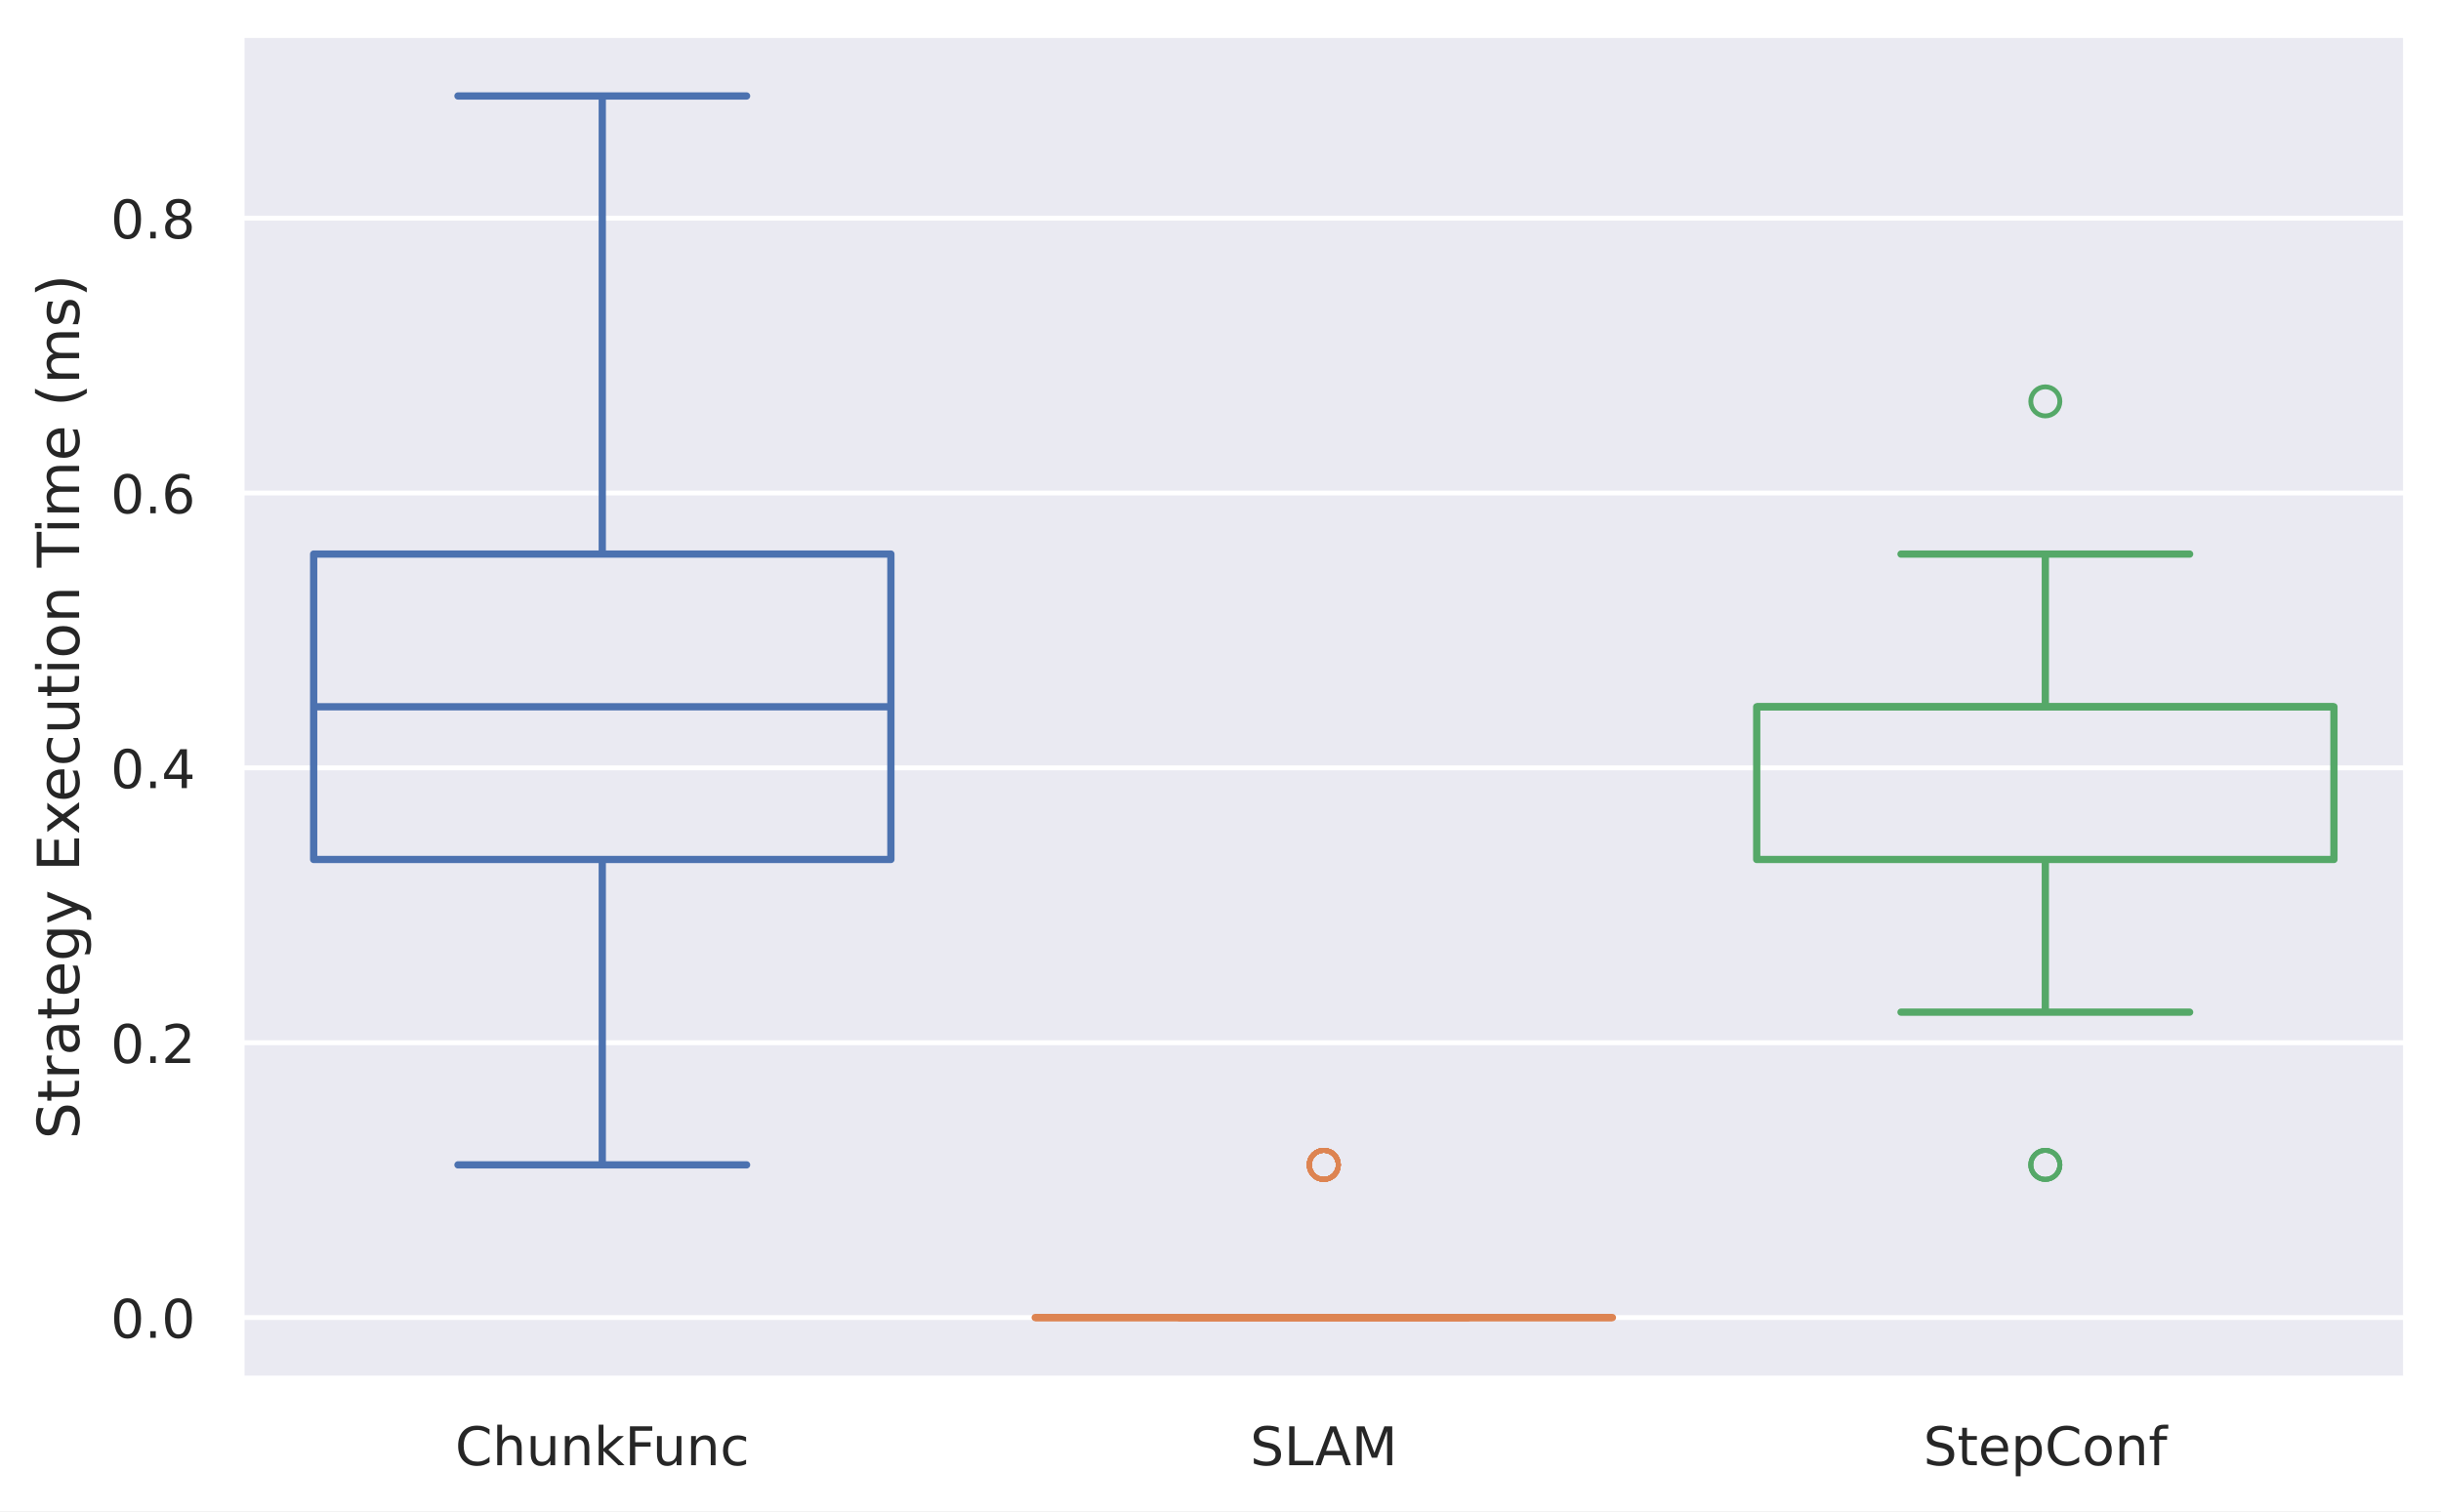
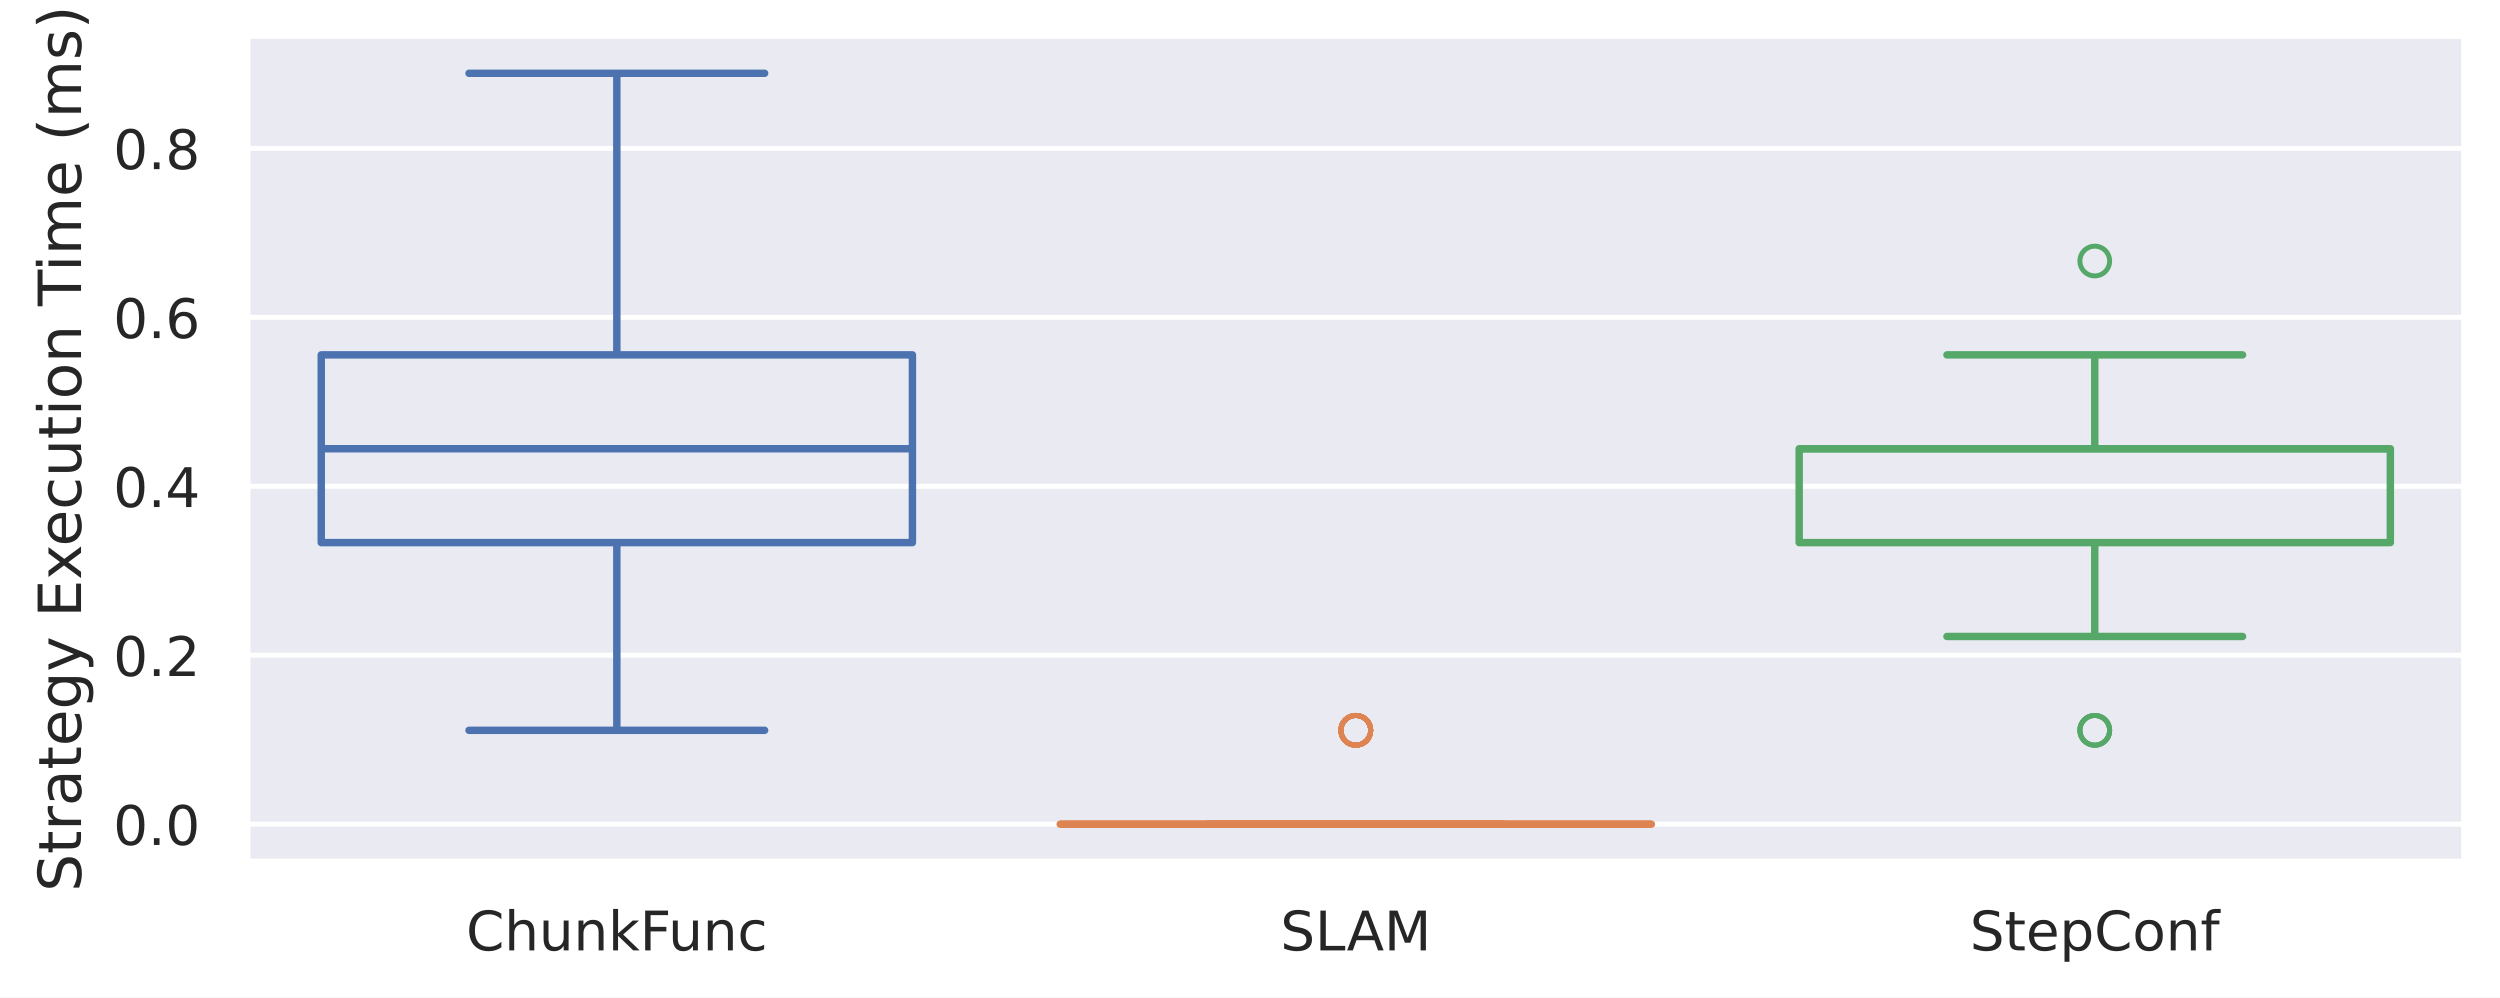
- <svg xmlns="http://www.w3.org/2000/svg" xmlns:xlink="http://www.w3.org/1999/xlink" width="503.407pt" height="311.746pt" viewBox="0 0 503.407 311.746" version="1.1">
+ <svg xmlns="http://www.w3.org/2000/svg" xmlns:xlink="http://www.w3.org/1999/xlink" width="503.407pt" height="200.866pt" viewBox="0 0 503.407 200.866" version="1.1">
  <defs>
    <style type="text/css">*{stroke-linejoin: round; stroke-linecap: butt}</style>
  </defs>
  <g id="figure_1">
    <g id="patch_1">
-       <path d="M 0 311.746  L 503.407 311.746  L 503.407 0  L 0 0  z " style="fill: #ffffff" />
+       <path d="M 0 200.866  L 503.407 200.866  L 503.407 0  L 0 0  z " style="fill: #ffffff" />
    </g>
    <g id="axes_1">
      <g id="patch_2">
-         <path d="M 49.807 284.4  L 496.207 284.4  L 496.207 7.2  L 49.807 7.2  z " style="fill: #eaeaf2" />
+         <path d="M 49.807 173.52  L 496.207 173.52  L 496.207 7.2  L 49.807 7.2  z " style="fill: #eaeaf2" />
      </g>
      <g id="matplotlib.axis_1">
        <g id="xtick_1">
          <g id="text_1">
-             <g style="fill: #262626" transform="translate(93.86867 302.2583) scale(0.11 -0.11)">
+             <g style="fill: #262626" transform="translate(93.86867 191.3783) scale(0.11 -0.11)">
              <defs>
                <path id="DejaVuSans-43" d="M 4122 4306  L 4122 3641  Q 3803 3938 3442 4084  Q 3081 4231 2675 4231  Q 1875 4231 1450 3742  Q 1025 3253 1025 2328  Q 1025 1406 1450 917  Q 1875 428 2675 428  Q 3081 428 3442 575  Q 3803 722 4122 1019  L 4122 359  Q 3791 134 3420 21  Q 3050 -91 2638 -91  Q 1578 -91 968 557  Q 359 1206 359 2328  Q 359 3453 968 4101  Q 1578 4750 2638 4750  Q 3056 4750 3426 4639  Q 3797 4528 4122 4306  z " transform="scale(0.015625)" />
                <path id="DejaVuSans-68" d="M 3513 2113  L 3513 0  L 2938 0  L 2938 2094  Q 2938 2591 2744 2837  Q 2550 3084 2163 3084  Q 1697 3084 1428 2787  Q 1159 2491 1159 1978  L 1159 0  L 581 0  L 581 4863  L 1159 4863  L 1159 2956  Q 1366 3272 1645 3428  Q 1925 3584 2291 3584  Q 2894 3584 3203 3211  Q 3513 2838 3513 2113  z " transform="scale(0.015625)" />
                <path id="DejaVuSans-75" d="M 544 1381  L 544 3500  L 1119 3500  L 1119 1403  Q 1119 906 1312 657  Q 1506 409 1894 409  Q 2359 409 2629 706  Q 2900 1003 2900 1516  L 2900 3500  L 3475 3500  L 3475 0  L 2900 0  L 2900 538  Q 2691 219 2414 64  Q 2138 -91 1772 -91  Q 1169 -91 856 284  Q 544 659 544 1381  z M 1991 3584  L 1991 3584  z " transform="scale(0.015625)" />
                <path id="DejaVuSans-6e" d="M 3513 2113  L 3513 0  L 2938 0  L 2938 2094  Q 2938 2591 2744 2837  Q 2550 3084 2163 3084  Q 1697 3084 1428 2787  Q 1159 2491 1159 1978  L 1159 0  L 581 0  L 581 3500  L 1159 3500  L 1159 2956  Q 1366 3272 1645 3428  Q 1925 3584 2291 3584  Q 2894 3584 3203 3211  Q 3513 2838 3513 2113  z " transform="scale(0.015625)" />
                <path id="DejaVuSans-6b" d="M 581 4863  L 1159 4863  L 1159 1991  L 2875 3500  L 3609 3500  L 1753 1863  L 3688 0  L 2938 0  L 1159 1709  L 1159 0  L 581 0  L 581 4863  z " transform="scale(0.015625)" />
                <path id="DejaVuSans-46" d="M 628 4666  L 3309 4666  L 3309 4134  L 1259 4134  L 1259 2759  L 3109 2759  L 3109 2228  L 1259 2228  L 1259 0  L 628 0  L 628 4666  z " transform="scale(0.015625)" />
                <path id="DejaVuSans-63" d="M 3122 3366  L 3122 2828  Q 2878 2963 2633 3030  Q 2388 3097 2138 3097  Q 1578 3097 1268 2742  Q 959 2388 959 1747  Q 959 1106 1268 751  Q 1578 397 2138 397  Q 2388 397 2633 464  Q 2878 531 3122 666  L 3122 134  Q 2881 22 2623 -34  Q 2366 -91 2075 -91  Q 1284 -91 818 406  Q 353 903 353 1747  Q 353 2603 823 3093  Q 1294 3584 2113 3584  Q 2378 3584 2631 3529  Q 2884 3475 3122 3366  z " transform="scale(0.015625)" />
              </defs>
              <use xlink:href="#DejaVuSans-43" />
              <use xlink:href="#DejaVuSans-68" x="69.824" />
              <use xlink:href="#DejaVuSans-75" x="133.203" />
              <use xlink:href="#DejaVuSans-6e" x="196.582" />
              <use xlink:href="#DejaVuSans-6b" x="259.961" />
              <use xlink:href="#DejaVuSans-46" x="317.871" />
              <use xlink:href="#DejaVuSans-75" x="369.891" />
              <use xlink:href="#DejaVuSans-6e" x="433.27" />
              <use xlink:href="#DejaVuSans-63" x="496.648" />
            </g>
          </g>
        </g>
        <g id="xtick_2">
          <g id="text_2">
-             <g style="fill: #262626" transform="translate(257.8195 302.2583) scale(0.11 -0.11)">
+             <g style="fill: #262626" transform="translate(257.8195 191.3783) scale(0.11 -0.11)">
              <defs>
                <path id="DejaVuSans-53" d="M 3425 4513  L 3425 3897  Q 3066 4069 2747 4153  Q 2428 4238 2131 4238  Q 1616 4238 1336 4038  Q 1056 3838 1056 3469  Q 1056 3159 1242 3001  Q 1428 2844 1947 2747  L 2328 2669  Q 3034 2534 3370 2195  Q 3706 1856 3706 1288  Q 3706 609 3251 259  Q 2797 -91 1919 -91  Q 1588 -91 1214 -16  Q 841 59 441 206  L 441 856  Q 825 641 1194 531  Q 1563 422 1919 422  Q 2459 422 2753 634  Q 3047 847 3047 1241  Q 3047 1584 2836 1778  Q 2625 1972 2144 2069  L 1759 2144  Q 1053 2284 737 2584  Q 422 2884 422 3419  Q 422 4038 858 4394  Q 1294 4750 2059 4750  Q 2388 4750 2728 4690  Q 3069 4631 3425 4513  z " transform="scale(0.015625)" />
                <path id="DejaVuSans-4c" d="M 628 4666  L 1259 4666  L 1259 531  L 3531 531  L 3531 0  L 628 0  L 628 4666  z " transform="scale(0.015625)" />
                <path id="DejaVuSans-41" d="M 2188 4044  L 1331 1722  L 3047 1722  L 2188 4044  z M 1831 4666  L 2547 4666  L 4325 0  L 3669 0  L 3244 1197  L 1141 1197  L 716 0  L 50 0  L 1831 4666  z " transform="scale(0.015625)" />
                <path id="DejaVuSans-4d" d="M 628 4666  L 1569 4666  L 2759 1491  L 3956 4666  L 4897 4666  L 4897 0  L 4281 0  L 4281 4097  L 3078 897  L 2444 897  L 1241 4097  L 1241 0  L 628 0  L 628 4666  z " transform="scale(0.015625)" />
              </defs>
              <use xlink:href="#DejaVuSans-53" />
              <use xlink:href="#DejaVuSans-4c" x="63.477" />
              <use xlink:href="#DejaVuSans-41" x="121.439" />
              <use xlink:href="#DejaVuSans-4d" x="189.848" />
            </g>
          </g>
        </g>
        <g id="xtick_3">
          <g id="text_3">
-             <g style="fill: #262626" transform="translate(396.6559 302.2583) scale(0.11 -0.11)">
+             <g style="fill: #262626" transform="translate(396.6559 191.3783) scale(0.11 -0.11)">
              <defs>
                <path id="DejaVuSans-74" d="M 1172 4494  L 1172 3500  L 2356 3500  L 2356 3053  L 1172 3053  L 1172 1153  Q 1172 725 1289 603  Q 1406 481 1766 481  L 2356 481  L 2356 0  L 1766 0  Q 1100 0 847 248  Q 594 497 594 1153  L 594 3053  L 172 3053  L 172 3500  L 594 3500  L 594 4494  L 1172 4494  z " transform="scale(0.015625)" />
                <path id="DejaVuSans-65" d="M 3597 1894  L 3597 1613  L 953 1613  Q 991 1019 1311 708  Q 1631 397 2203 397  Q 2534 397 2845 478  Q 3156 559 3463 722  L 3463 178  Q 3153 47 2828 -22  Q 2503 -91 2169 -91  Q 1331 -91 842 396  Q 353 884 353 1716  Q 353 2575 817 3079  Q 1281 3584 2069 3584  Q 2775 3584 3186 3129  Q 3597 2675 3597 1894  z M 3022 2063  Q 3016 2534 2758 2815  Q 2500 3097 2075 3097  Q 1594 3097 1305 2825  Q 1016 2553 972 2059  L 3022 2063  z " transform="scale(0.015625)" />
                <path id="DejaVuSans-70" d="M 1159 525  L 1159 -1331  L 581 -1331  L 581 3500  L 1159 3500  L 1159 2969  Q 1341 3281 1617 3432  Q 1894 3584 2278 3584  Q 2916 3584 3314 3078  Q 3713 2572 3713 1747  Q 3713 922 3314 415  Q 2916 -91 2278 -91  Q 1894 -91 1617 61  Q 1341 213 1159 525  z M 3116 1747  Q 3116 2381 2855 2742  Q 2594 3103 2138 3103  Q 1681 3103 1420 2742  Q 1159 2381 1159 1747  Q 1159 1113 1420 752  Q 1681 391 2138 391  Q 2594 391 2855 752  Q 3116 1113 3116 1747  z " transform="scale(0.015625)" />
                <path id="DejaVuSans-6f" d="M 1959 3097  Q 1497 3097 1228 2736  Q 959 2375 959 1747  Q 959 1119 1226 758  Q 1494 397 1959 397  Q 2419 397 2687 759  Q 2956 1122 2956 1747  Q 2956 2369 2687 2733  Q 2419 3097 1959 3097  z M 1959 3584  Q 2709 3584 3137 3096  Q 3566 2609 3566 1747  Q 3566 888 3137 398  Q 2709 -91 1959 -91  Q 1206 -91 779 398  Q 353 888 353 1747  Q 353 2609 779 3096  Q 1206 3584 1959 3584  z " transform="scale(0.015625)" />
                <path id="DejaVuSans-66" d="M 2375 4863  L 2375 4384  L 1825 4384  Q 1516 4384 1395 4259  Q 1275 4134 1275 3809  L 1275 3500  L 2222 3500  L 2222 3053  L 1275 3053  L 1275 0  L 697 0  L 697 3053  L 147 3053  L 147 3500  L 697 3500  L 697 3744  Q 697 4328 969 4595  Q 1241 4863 1831 4863  L 2375 4863  z " transform="scale(0.015625)" />
              </defs>
              <use xlink:href="#DejaVuSans-53" />
              <use xlink:href="#DejaVuSans-74" x="63.477" />
              <use xlink:href="#DejaVuSans-65" x="102.686" />
              <use xlink:href="#DejaVuSans-70" x="164.209" />
              <use xlink:href="#DejaVuSans-43" x="227.686" />
              <use xlink:href="#DejaVuSans-6f" x="297.51" />
              <use xlink:href="#DejaVuSans-6e" x="358.691" />
              <use xlink:href="#DejaVuSans-66" x="422.07" />
            </g>
          </g>
        </g>
      </g>
      <g id="matplotlib.axis_2">
        <g id="ytick_1">
          <g id="line2d_1">
-             <path d="M 49.807 271.8  L 496.207 271.8  " clip-path="url(#pea30402f38)" style="fill: none; stroke: #ffffff; stroke-linecap: round" />
+             <path d="M 49.807 165.96  L 496.207 165.96  " clip-path="url(#pb9975ef450)" style="fill: none; stroke: #ffffff; stroke-linecap: round" />
          </g>
          <g id="text_4">
-             <g style="fill: #262626" transform="translate(22.81375 275.9791) scale(0.11 -0.11)">
+             <g style="fill: #262626" transform="translate(22.81375 170.1391) scale(0.11 -0.11)">
              <defs>
                <path id="DejaVuSans-30" d="M 2034 4250  Q 1547 4250 1301 3770  Q 1056 3291 1056 2328  Q 1056 1369 1301 889  Q 1547 409 2034 409  Q 2525 409 2770 889  Q 3016 1369 3016 2328  Q 3016 3291 2770 3770  Q 2525 4250 2034 4250  z M 2034 4750  Q 2819 4750 3233 4129  Q 3647 3509 3647 2328  Q 3647 1150 3233 529  Q 2819 -91 2034 -91  Q 1250 -91 836 529  Q 422 1150 422 2328  Q 422 3509 836 4129  Q 1250 4750 2034 4750  z " transform="scale(0.015625)" />
                <path id="DejaVuSans-2e" d="M 684 794  L 1344 794  L 1344 0  L 684 0  L 684 794  z " transform="scale(0.015625)" />
              </defs>
              <use xlink:href="#DejaVuSans-30" />
              <use xlink:href="#DejaVuSans-2e" x="63.623" />
              <use xlink:href="#DejaVuSans-30" x="95.41" />
            </g>
          </g>
        </g>
        <g id="ytick_2">
          <g id="line2d_2">
-             <path d="M 49.807 215.1  L 496.207 215.1  " clip-path="url(#pea30402f38)" style="fill: none; stroke: #ffffff; stroke-linecap: round" />
+             <path d="M 49.807 131.94  L 496.207 131.94  " clip-path="url(#pb9975ef450)" style="fill: none; stroke: #ffffff; stroke-linecap: round" />
          </g>
          <g id="text_5">
-             <g style="fill: #262626" transform="translate(22.81375 219.2791) scale(0.11 -0.11)">
+             <g style="fill: #262626" transform="translate(22.81375 136.1191) scale(0.11 -0.11)">
              <defs>
                <path id="DejaVuSans-32" d="M 1228 531  L 3431 531  L 3431 0  L 469 0  L 469 531  Q 828 903 1448 1529  Q 2069 2156 2228 2338  Q 2531 2678 2651 2914  Q 2772 3150 2772 3378  Q 2772 3750 2511 3984  Q 2250 4219 1831 4219  Q 1534 4219 1204 4116  Q 875 4013 500 3803  L 500 4441  Q 881 4594 1212 4672  Q 1544 4750 1819 4750  Q 2544 4750 2975 4387  Q 3406 4025 3406 3419  Q 3406 3131 3298 2873  Q 3191 2616 2906 2266  Q 2828 2175 2409 1742  Q 1991 1309 1228 531  z " transform="scale(0.015625)" />
              </defs>
              <use xlink:href="#DejaVuSans-30" />
              <use xlink:href="#DejaVuSans-2e" x="63.623" />
              <use xlink:href="#DejaVuSans-32" x="95.41" />
            </g>
          </g>
        </g>
        <g id="ytick_3">
          <g id="line2d_3">
-             <path d="M 49.807 158.4  L 496.207 158.4  " clip-path="url(#pea30402f38)" style="fill: none; stroke: #ffffff; stroke-linecap: round" />
+             <path d="M 49.807 97.92  L 496.207 97.92  " clip-path="url(#pb9975ef450)" style="fill: none; stroke: #ffffff; stroke-linecap: round" />
          </g>
          <g id="text_6">
-             <g style="fill: #262626" transform="translate(22.81375 162.5791) scale(0.11 -0.11)">
+             <g style="fill: #262626" transform="translate(22.81375 102.0991) scale(0.11 -0.11)">
              <defs>
                <path id="DejaVuSans-34" d="M 2419 4116  L 825 1625  L 2419 1625  L 2419 4116  z M 2253 4666  L 3047 4666  L 3047 1625  L 3713 1625  L 3713 1100  L 3047 1100  L 3047 0  L 2419 0  L 2419 1100  L 313 1100  L 313 1709  L 2253 4666  z " transform="scale(0.015625)" />
              </defs>
              <use xlink:href="#DejaVuSans-30" />
              <use xlink:href="#DejaVuSans-2e" x="63.623" />
              <use xlink:href="#DejaVuSans-34" x="95.41" />
            </g>
          </g>
        </g>
        <g id="ytick_4">
          <g id="line2d_4">
-             <path d="M 49.807 101.7  L 496.207 101.7  " clip-path="url(#pea30402f38)" style="fill: none; stroke: #ffffff; stroke-linecap: round" />
+             <path d="M 49.807 63.9  L 496.207 63.9  " clip-path="url(#pb9975ef450)" style="fill: none; stroke: #ffffff; stroke-linecap: round" />
          </g>
          <g id="text_7">
-             <g style="fill: #262626" transform="translate(22.81375 105.8791) scale(0.11 -0.11)">
+             <g style="fill: #262626" transform="translate(22.81375 68.07914) scale(0.11 -0.11)">
              <defs>
                <path id="DejaVuSans-36" d="M 2113 2584  Q 1688 2584 1439 2293  Q 1191 2003 1191 1497  Q 1191 994 1439 701  Q 1688 409 2113 409  Q 2538 409 2786 701  Q 3034 994 3034 1497  Q 3034 2003 2786 2293  Q 2538 2584 2113 2584  z M 3366 4563  L 3366 3988  Q 3128 4100 2886 4159  Q 2644 4219 2406 4219  Q 1781 4219 1451 3797  Q 1122 3375 1075 2522  Q 1259 2794 1537 2939  Q 1816 3084 2150 3084  Q 2853 3084 3261 2657  Q 3669 2231 3669 1497  Q 3669 778 3244 343  Q 2819 -91 2113 -91  Q 1303 -91 875 529  Q 447 1150 447 2328  Q 447 3434 972 4092  Q 1497 4750 2381 4750  Q 2619 4750 2861 4703  Q 3103 4656 3366 4563  z " transform="scale(0.015625)" />
              </defs>
              <use xlink:href="#DejaVuSans-30" />
              <use xlink:href="#DejaVuSans-2e" x="63.623" />
              <use xlink:href="#DejaVuSans-36" x="95.41" />
            </g>
          </g>
        </g>
        <g id="ytick_5">
          <g id="line2d_5">
-             <path d="M 49.807 45  L 496.207 45  " clip-path="url(#pea30402f38)" style="fill: none; stroke: #ffffff; stroke-linecap: round" />
+             <path d="M 49.807 29.88  L 496.207 29.88  " clip-path="url(#pb9975ef450)" style="fill: none; stroke: #ffffff; stroke-linecap: round" />
          </g>
          <g id="text_8">
-             <g style="fill: #262626" transform="translate(22.81375 49.17914) scale(0.11 -0.11)">
+             <g style="fill: #262626" transform="translate(22.81375 34.05914) scale(0.11 -0.11)">
              <defs>
                <path id="DejaVuSans-38" d="M 2034 2216  Q 1584 2216 1326 1975  Q 1069 1734 1069 1313  Q 1069 891 1326 650  Q 1584 409 2034 409  Q 2484 409 2743 651  Q 3003 894 3003 1313  Q 3003 1734 2745 1975  Q 2488 2216 2034 2216  z M 1403 2484  Q 997 2584 770 2862  Q 544 3141 544 3541  Q 544 4100 942 4425  Q 1341 4750 2034 4750  Q 2731 4750 3128 4425  Q 3525 4100 3525 3541  Q 3525 3141 3298 2862  Q 3072 2584 2669 2484  Q 3125 2378 3379 2068  Q 3634 1759 3634 1313  Q 3634 634 3220 271  Q 2806 -91 2034 -91  Q 1263 -91 848 271  Q 434 634 434 1313  Q 434 1759 690 2068  Q 947 2378 1403 2484  z M 1172 3481  Q 1172 3119 1398 2916  Q 1625 2713 2034 2713  Q 2441 2713 2670 2916  Q 2900 3119 2900 3481  Q 2900 3844 2670 4047  Q 2441 4250 2034 4250  Q 1625 4250 1398 4047  Q 1172 3844 1172 3481  z " transform="scale(0.015625)" />
              </defs>
              <use xlink:href="#DejaVuSans-30" />
              <use xlink:href="#DejaVuSans-2e" x="63.623" />
              <use xlink:href="#DejaVuSans-38" x="95.41" />
            </g>
          </g>
        </g>
        <g id="text_9">
-           <g style="fill: #262626" transform="translate(16.31812 235.0031) rotate(-90) scale(0.12 -0.12)">
+           <g style="fill: #262626" transform="translate(16.31812 179.5631) rotate(-90) scale(0.12 -0.12)">
            <defs>
              <path id="DejaVuSans-72" d="M 2631 2963  Q 2534 3019 2420 3045  Q 2306 3072 2169 3072  Q 1681 3072 1420 2755  Q 1159 2438 1159 1844  L 1159 0  L 581 0  L 581 3500  L 1159 3500  L 1159 2956  Q 1341 3275 1631 3429  Q 1922 3584 2338 3584  Q 2397 3584 2469 3576  Q 2541 3569 2628 3553  L 2631 2963  z " transform="scale(0.015625)" />
              <path id="DejaVuSans-61" d="M 2194 1759  Q 1497 1759 1228 1600  Q 959 1441 959 1056  Q 959 750 1161 570  Q 1363 391 1709 391  Q 2188 391 2477 730  Q 2766 1069 2766 1631  L 2766 1759  L 2194 1759  z M 3341 1997  L 3341 0  L 2766 0  L 2766 531  Q 2569 213 2275 61  Q 1981 -91 1556 -91  Q 1019 -91 701 211  Q 384 513 384 1019  Q 384 1609 779 1909  Q 1175 2209 1959 2209  L 2766 2209  L 2766 2266  Q 2766 2663 2505 2880  Q 2244 3097 1772 3097  Q 1472 3097 1187 3025  Q 903 2953 641 2809  L 641 3341  Q 956 3463 1253 3523  Q 1550 3584 1831 3584  Q 2591 3584 2966 3190  Q 3341 2797 3341 1997  z " transform="scale(0.015625)" />
              <path id="DejaVuSans-67" d="M 2906 1791  Q 2906 2416 2648 2759  Q 2391 3103 1925 3103  Q 1463 3103 1205 2759  Q 947 2416 947 1791  Q 947 1169 1205 825  Q 1463 481 1925 481  Q 2391 481 2648 825  Q 2906 1169 2906 1791  z M 3481 434  Q 3481 -459 3084 -895  Q 2688 -1331 1869 -1331  Q 1566 -1331 1297 -1286  Q 1028 -1241 775 -1147  L 775 -588  Q 1028 -725 1275 -790  Q 1522 -856 1778 -856  Q 2344 -856 2625 -561  Q 2906 -266 2906 331  L 2906 616  Q 2728 306 2450 153  Q 2172 0 1784 0  Q 1141 0 747 490  Q 353 981 353 1791  Q 353 2603 747 3093  Q 1141 3584 1784 3584  Q 2172 3584 2450 3431  Q 2728 3278 2906 2969  L 2906 3500  L 3481 3500  L 3481 434  z " transform="scale(0.015625)" />
              <path id="DejaVuSans-79" d="M 2059 -325  Q 1816 -950 1584 -1140  Q 1353 -1331 966 -1331  L 506 -1331  L 506 -850  L 844 -850  Q 1081 -850 1212 -737  Q 1344 -625 1503 -206  L 1606 56  L 191 3500  L 800 3500  L 1894 763  L 2988 3500  L 3597 3500  L 2059 -325  z " transform="scale(0.015625)" />
              <path id="DejaVuSans-20" transform="scale(0.015625)" />
              <path id="DejaVuSans-45" d="M 628 4666  L 3578 4666  L 3578 4134  L 1259 4134  L 1259 2753  L 3481 2753  L 3481 2222  L 1259 2222  L 1259 531  L 3634 531  L 3634 0  L 628 0  L 628 4666  z " transform="scale(0.015625)" />
              <path id="DejaVuSans-78" d="M 3513 3500  L 2247 1797  L 3578 0  L 2900 0  L 1881 1375  L 863 0  L 184 0  L 1544 1831  L 300 3500  L 978 3500  L 1906 2253  L 2834 3500  L 3513 3500  z " transform="scale(0.015625)" />
              <path id="DejaVuSans-69" d="M 603 3500  L 1178 3500  L 1178 0  L 603 0  L 603 3500  z M 603 4863  L 1178 4863  L 1178 4134  L 603 4134  L 603 4863  z " transform="scale(0.015625)" />
              <path id="DejaVuSans-54" d="M -19 4666  L 3928 4666  L 3928 4134  L 2272 4134  L 2272 0  L 1638 0  L 1638 4134  L -19 4134  L -19 4666  z " transform="scale(0.015625)" />
              <path id="DejaVuSans-6d" d="M 3328 2828  Q 3544 3216 3844 3400  Q 4144 3584 4550 3584  Q 5097 3584 5394 3201  Q 5691 2819 5691 2113  L 5691 0  L 5113 0  L 5113 2094  Q 5113 2597 4934 2840  Q 4756 3084 4391 3084  Q 3944 3084 3684 2787  Q 3425 2491 3425 1978  L 3425 0  L 2847 0  L 2847 2094  Q 2847 2600 2669 2842  Q 2491 3084 2119 3084  Q 1678 3084 1418 2786  Q 1159 2488 1159 1978  L 1159 0  L 581 0  L 581 3500  L 1159 3500  L 1159 2956  Q 1356 3278 1631 3431  Q 1906 3584 2284 3584  Q 2666 3584 2933 3390  Q 3200 3197 3328 2828  z " transform="scale(0.015625)" />
              <path id="DejaVuSans-28" d="M 1984 4856  Q 1566 4138 1362 3434  Q 1159 2731 1159 2009  Q 1159 1288 1364 580  Q 1569 -128 1984 -844  L 1484 -844  Q 1016 -109 783 600  Q 550 1309 550 2009  Q 550 2706 781 3412  Q 1013 4119 1484 4856  L 1984 4856  z " transform="scale(0.015625)" />
              <path id="DejaVuSans-73" d="M 2834 3397  L 2834 2853  Q 2591 2978 2328 3040  Q 2066 3103 1784 3103  Q 1356 3103 1142 2972  Q 928 2841 928 2578  Q 928 2378 1081 2264  Q 1234 2150 1697 2047  L 1894 2003  Q 2506 1872 2764 1633  Q 3022 1394 3022 966  Q 3022 478 2636 193  Q 2250 -91 1575 -91  Q 1294 -91 989 -36  Q 684 19 347 128  L 347 722  Q 666 556 975 473  Q 1284 391 1588 391  Q 1994 391 2212 530  Q 2431 669 2431 922  Q 2431 1156 2273 1281  Q 2116 1406 1581 1522  L 1381 1569  Q 847 1681 609 1914  Q 372 2147 372 2553  Q 372 3047 722 3315  Q 1072 3584 1716 3584  Q 2034 3584 2315 3537  Q 2597 3491 2834 3397  z " transform="scale(0.015625)" />
              <path id="DejaVuSans-29" d="M 513 4856  L 1013 4856  Q 1481 4119 1714 3412  Q 1947 2706 1947 2009  Q 1947 1309 1714 600  Q 1481 -109 1013 -844  L 513 -844  Q 928 -128 1133 580  Q 1338 1288 1338 2009  Q 1338 2731 1133 3434  Q 928 4138 513 4856  z " transform="scale(0.015625)" />
            </defs>
            <use xlink:href="#DejaVuSans-53" />
            <use xlink:href="#DejaVuSans-74" x="63.477" />
            <use xlink:href="#DejaVuSans-72" x="102.686" />
            <use xlink:href="#DejaVuSans-61" x="143.799" />
            <use xlink:href="#DejaVuSans-74" x="205.078" />
            <use xlink:href="#DejaVuSans-65" x="244.287" />
            <use xlink:href="#DejaVuSans-67" x="305.811" />
            <use xlink:href="#DejaVuSans-79" x="369.287" />
            <use xlink:href="#DejaVuSans-20" x="428.467" />
            <use xlink:href="#DejaVuSans-45" x="460.254" />
            <use xlink:href="#DejaVuSans-78" x="523.438" />
            <use xlink:href="#DejaVuSans-65" x="579.492" />
            <use xlink:href="#DejaVuSans-63" x="641.016" />
            <use xlink:href="#DejaVuSans-75" x="695.996" />
            <use xlink:href="#DejaVuSans-74" x="759.375" />
            <use xlink:href="#DejaVuSans-69" x="798.584" />
            <use xlink:href="#DejaVuSans-6f" x="826.367" />
            <use xlink:href="#DejaVuSans-6e" x="887.549" />
            <use xlink:href="#DejaVuSans-20" x="950.928" />
            <use xlink:href="#DejaVuSans-54" x="982.715" />
            <use xlink:href="#DejaVuSans-69" x="1040.674" />
            <use xlink:href="#DejaVuSans-6d" x="1068.457" />
            <use xlink:href="#DejaVuSans-65" x="1165.869" />
            <use xlink:href="#DejaVuSans-20" x="1227.393" />
            <use xlink:href="#DejaVuSans-28" x="1259.18" />
            <use xlink:href="#DejaVuSans-6d" x="1298.193" />
            <use xlink:href="#DejaVuSans-73" x="1395.605" />
            <use xlink:href="#DejaVuSans-29" x="1447.705" />
          </g>
        </g>
      </g>
      <g id="line2d_6">
-         <path d="M 64.687 177.3  L 183.727 177.3  L 183.727 114.3  L 64.687 114.3  L 64.687 177.3  " clip-path="url(#pea30402f38)" style="fill: none; stroke: #4c72b0; stroke-width: 1.5; stroke-linecap: round" />
+         <path d="M 64.687 109.26  L 183.727 109.26  L 183.727 71.46  L 64.687 71.46  L 64.687 109.26  " clip-path="url(#pb9975ef450)" style="fill: none; stroke: #4c72b0; stroke-width: 1.5; stroke-linecap: round" />
      </g>
      <g id="line2d_7">
-         <path d="M 124.207 177.3  L 124.207 240.3  " clip-path="url(#pea30402f38)" style="fill: none; stroke: #4c72b0; stroke-width: 1.5" />
+         <path d="M 124.207 109.26  L 124.207 147.06  " clip-path="url(#pb9975ef450)" style="fill: none; stroke: #4c72b0; stroke-width: 1.5" />
      </g>
      <g id="line2d_8">
-         <path d="M 124.207 114.3  L 124.207 19.8  " clip-path="url(#pea30402f38)" style="fill: none; stroke: #4c72b0; stroke-width: 1.5" />
+         <path d="M 124.207 71.46  L 124.207 14.76  " clip-path="url(#pb9975ef450)" style="fill: none; stroke: #4c72b0; stroke-width: 1.5" />
      </g>
      <g id="line2d_9">
-         <path d="M 94.447 240.3  L 153.967 240.3  " clip-path="url(#pea30402f38)" style="fill: none; stroke: #4c72b0; stroke-width: 1.5; stroke-linecap: round" />
+         <path d="M 94.447 147.06  L 153.967 147.06  " clip-path="url(#pb9975ef450)" style="fill: none; stroke: #4c72b0; stroke-width: 1.5; stroke-linecap: round" />
      </g>
      <g id="line2d_10">
-         <path d="M 94.447 19.8  L 153.967 19.8  " clip-path="url(#pea30402f38)" style="fill: none; stroke: #4c72b0; stroke-width: 1.5; stroke-linecap: round" />
+         <path d="M 94.447 14.76  L 153.967 14.76  " clip-path="url(#pb9975ef450)" style="fill: none; stroke: #4c72b0; stroke-width: 1.5; stroke-linecap: round" />
      </g>
      <g id="line2d_11" />
      <g id="line2d_12">
-         <path d="M 213.487 271.8  L 332.527 271.8  L 332.527 271.8  L 213.487 271.8  L 213.487 271.8  " clip-path="url(#pea30402f38)" style="fill: none; stroke: #dd8452; stroke-width: 1.5; stroke-linecap: round" />
+         <path d="M 213.487 165.96  L 332.527 165.96  L 332.527 165.96  L 213.487 165.96  L 213.487 165.96  " clip-path="url(#pb9975ef450)" style="fill: none; stroke: #dd8452; stroke-width: 1.5; stroke-linecap: round" />
      </g>
      <g id="line2d_13">
-         <path d="M 273.007 271.8  L 273.007 271.8  " clip-path="url(#pea30402f38)" style="fill: none; stroke: #dd8452; stroke-width: 1.5" />
+         <path d="M 273.007 165.96  L 273.007 165.96  " clip-path="url(#pb9975ef450)" style="fill: none; stroke: #dd8452; stroke-width: 1.5" />
      </g>
      <g id="line2d_14">
-         <path d="M 273.007 271.8  L 273.007 271.8  " clip-path="url(#pea30402f38)" style="fill: none; stroke: #dd8452; stroke-width: 1.5" />
+         <path d="M 273.007 165.96  L 273.007 165.96  " clip-path="url(#pb9975ef450)" style="fill: none; stroke: #dd8452; stroke-width: 1.5" />
      </g>
      <g id="line2d_15">
-         <path d="M 243.247 271.8  L 302.767 271.8  " clip-path="url(#pea30402f38)" style="fill: none; stroke: #dd8452; stroke-width: 1.5; stroke-linecap: round" />
+         <path d="M 243.247 165.96  L 302.767 165.96  " clip-path="url(#pb9975ef450)" style="fill: none; stroke: #dd8452; stroke-width: 1.5; stroke-linecap: round" />
      </g>
      <g id="line2d_16">
-         <path d="M 243.247 271.8  L 302.767 271.8  " clip-path="url(#pea30402f38)" style="fill: none; stroke: #dd8452; stroke-width: 1.5; stroke-linecap: round" />
+         <path d="M 243.247 165.96  L 302.767 165.96  " clip-path="url(#pb9975ef450)" style="fill: none; stroke: #dd8452; stroke-width: 1.5; stroke-linecap: round" />
      </g>
      <g id="line2d_17">
        <defs>
-           <path id="me80e22595d" d="M 0 3  C 0.796 3 1.559 2.684 2.121 2.121  C 2.684 1.559 3 0.796 3 0  C 3 -0.796 2.684 -1.559 2.121 -2.121  C 1.559 -2.684 0.796 -3 0 -3  C -0.796 -3 -1.559 -2.684 -2.121 -2.121  C -2.684 -1.559 -3 -0.796 -3 0  C -3 0.796 -2.684 1.559 -2.121 2.121  C -1.559 2.684 -0.796 3 0 3  z " style="stroke: #dd8452" />
+           <path id="maccd28b3a4" d="M 0 3  C 0.796 3 1.559 2.684 2.121 2.121  C 2.684 1.559 3 0.796 3 0  C 3 -0.796 2.684 -1.559 2.121 -2.121  C 1.559 -2.684 0.796 -3 0 -3  C -0.796 -3 -1.559 -2.684 -2.121 -2.121  C -2.684 -1.559 -3 -0.796 -3 0  C -3 0.796 -2.684 1.559 -2.121 2.121  C -1.559 2.684 -0.796 3 0 3  z " style="stroke: #dd8452" />
        </defs>
-         <g clip-path="url(#pea30402f38)">
-           <use xlink:href="#me80e22595d" x="273.007" y="240.3" style="fill-opacity: 0; stroke: #dd8452" />
-           <use xlink:href="#me80e22595d" x="273.007" y="240.3" style="fill-opacity: 0; stroke: #dd8452" />
-           <use xlink:href="#me80e22595d" x="273.007" y="240.3" style="fill-opacity: 0; stroke: #dd8452" />
-           <use xlink:href="#me80e22595d" x="273.007" y="240.3" style="fill-opacity: 0; stroke: #dd8452" />
-           <use xlink:href="#me80e22595d" x="273.007" y="240.3" style="fill-opacity: 0; stroke: #dd8452" />
-           <use xlink:href="#me80e22595d" x="273.007" y="240.3" style="fill-opacity: 0; stroke: #dd8452" />
-           <use xlink:href="#me80e22595d" x="273.007" y="240.3" style="fill-opacity: 0; stroke: #dd8452" />
-           <use xlink:href="#me80e22595d" x="273.007" y="240.3" style="fill-opacity: 0; stroke: #dd8452" />
-           <use xlink:href="#me80e22595d" x="273.007" y="240.3" style="fill-opacity: 0; stroke: #dd8452" />
-           <use xlink:href="#me80e22595d" x="273.007" y="240.3" style="fill-opacity: 0; stroke: #dd8452" />
-           <use xlink:href="#me80e22595d" x="273.007" y="240.3" style="fill-opacity: 0; stroke: #dd8452" />
+         <g clip-path="url(#pb9975ef450)">
+           <use xlink:href="#maccd28b3a4" x="273.007" y="147.06" style="fill-opacity: 0; stroke: #dd8452" />
+           <use xlink:href="#maccd28b3a4" x="273.007" y="147.06" style="fill-opacity: 0; stroke: #dd8452" />
+           <use xlink:href="#maccd28b3a4" x="273.007" y="147.06" style="fill-opacity: 0; stroke: #dd8452" />
+           <use xlink:href="#maccd28b3a4" x="273.007" y="147.06" style="fill-opacity: 0; stroke: #dd8452" />
+           <use xlink:href="#maccd28b3a4" x="273.007" y="147.06" style="fill-opacity: 0; stroke: #dd8452" />
+           <use xlink:href="#maccd28b3a4" x="273.007" y="147.06" style="fill-opacity: 0; stroke: #dd8452" />
+           <use xlink:href="#maccd28b3a4" x="273.007" y="147.06" style="fill-opacity: 0; stroke: #dd8452" />
+           <use xlink:href="#maccd28b3a4" x="273.007" y="147.06" style="fill-opacity: 0; stroke: #dd8452" />
+           <use xlink:href="#maccd28b3a4" x="273.007" y="147.06" style="fill-opacity: 0; stroke: #dd8452" />
+           <use xlink:href="#maccd28b3a4" x="273.007" y="147.06" style="fill-opacity: 0; stroke: #dd8452" />
+           <use xlink:href="#maccd28b3a4" x="273.007" y="147.06" style="fill-opacity: 0; stroke: #dd8452" />
        </g>
      </g>
      <g id="line2d_18">
-         <path d="M 362.287 177.3  L 481.327 177.3  L 481.327 145.8  L 362.287 145.8  L 362.287 177.3  " clip-path="url(#pea30402f38)" style="fill: none; stroke: #55a868; stroke-width: 1.5; stroke-linecap: round" />
+         <path d="M 362.287 109.26  L 481.327 109.26  L 481.327 90.36  L 362.287 90.36  L 362.287 109.26  " clip-path="url(#pb9975ef450)" style="fill: none; stroke: #55a868; stroke-width: 1.5; stroke-linecap: round" />
      </g>
      <g id="line2d_19">
-         <path d="M 421.807 177.3  L 421.807 208.8  " clip-path="url(#pea30402f38)" style="fill: none; stroke: #55a868; stroke-width: 1.5" />
+         <path d="M 421.807 109.26  L 421.807 128.16  " clip-path="url(#pb9975ef450)" style="fill: none; stroke: #55a868; stroke-width: 1.5" />
      </g>
      <g id="line2d_20">
-         <path d="M 421.807 145.8  L 421.807 114.3  " clip-path="url(#pea30402f38)" style="fill: none; stroke: #55a868; stroke-width: 1.5" />
+         <path d="M 421.807 90.36  L 421.807 71.46  " clip-path="url(#pb9975ef450)" style="fill: none; stroke: #55a868; stroke-width: 1.5" />
      </g>
      <g id="line2d_21">
-         <path d="M 392.047 208.8  L 451.567 208.8  " clip-path="url(#pea30402f38)" style="fill: none; stroke: #55a868; stroke-width: 1.5; stroke-linecap: round" />
+         <path d="M 392.047 128.16  L 451.567 128.16  " clip-path="url(#pb9975ef450)" style="fill: none; stroke: #55a868; stroke-width: 1.5; stroke-linecap: round" />
      </g>
      <g id="line2d_22">
-         <path d="M 392.047 114.3  L 451.567 114.3  " clip-path="url(#pea30402f38)" style="fill: none; stroke: #55a868; stroke-width: 1.5; stroke-linecap: round" />
+         <path d="M 392.047 71.46  L 451.567 71.46  " clip-path="url(#pb9975ef450)" style="fill: none; stroke: #55a868; stroke-width: 1.5; stroke-linecap: round" />
      </g>
      <g id="line2d_23">
        <defs>
-           <path id="mc69a45842d" d="M 0 3  C 0.796 3 1.559 2.684 2.121 2.121  C 2.684 1.559 3 0.796 3 0  C 3 -0.796 2.684 -1.559 2.121 -2.121  C 1.559 -2.684 0.796 -3 0 -3  C -0.796 -3 -1.559 -2.684 -2.121 -2.121  C -2.684 -1.559 -3 -0.796 -3 0  C -3 0.796 -2.684 1.559 -2.121 2.121  C -1.559 2.684 -0.796 3 0 3  z " style="stroke: #55a868" />
+           <path id="mc8dbb6b8ea" d="M 0 3  C 0.796 3 1.559 2.684 2.121 2.121  C 2.684 1.559 3 0.796 3 0  C 3 -0.796 2.684 -1.559 2.121 -2.121  C 1.559 -2.684 0.796 -3 0 -3  C -0.796 -3 -1.559 -2.684 -2.121 -2.121  C -2.684 -1.559 -3 -0.796 -3 0  C -3 0.796 -2.684 1.559 -2.121 2.121  C -1.559 2.684 -0.796 3 0 3  z " style="stroke: #55a868" />
        </defs>
-         <g clip-path="url(#pea30402f38)">
-           <use xlink:href="#mc69a45842d" x="421.807" y="240.3" style="fill-opacity: 0; stroke: #55a868" />
-           <use xlink:href="#mc69a45842d" x="421.807" y="240.3" style="fill-opacity: 0; stroke: #55a868" />
-           <use xlink:href="#mc69a45842d" x="421.807" y="240.3" style="fill-opacity: 0; stroke: #55a868" />
-           <use xlink:href="#mc69a45842d" x="421.807" y="82.8" style="fill-opacity: 0; stroke: #55a868" />
+         <g clip-path="url(#pb9975ef450)">
+           <use xlink:href="#mc8dbb6b8ea" x="421.807" y="147.06" style="fill-opacity: 0; stroke: #55a868" />
+           <use xlink:href="#mc8dbb6b8ea" x="421.807" y="147.06" style="fill-opacity: 0; stroke: #55a868" />
+           <use xlink:href="#mc8dbb6b8ea" x="421.807" y="147.06" style="fill-opacity: 0; stroke: #55a868" />
+           <use xlink:href="#mc8dbb6b8ea" x="421.807" y="52.56" style="fill-opacity: 0; stroke: #55a868" />
        </g>
      </g>
      <g id="line2d_24">
-         <path d="M 64.687 145.8  L 183.727 145.8  " clip-path="url(#pea30402f38)" style="fill: none; stroke: #4c72b0; stroke-width: 1.5" />
+         <path d="M 64.687 90.36  L 183.727 90.36  " clip-path="url(#pb9975ef450)" style="fill: none; stroke: #4c72b0; stroke-width: 1.5" />
      </g>
      <g id="line2d_25">
-         <path d="M 213.487 271.8  L 332.527 271.8  " clip-path="url(#pea30402f38)" style="fill: none; stroke: #dd8452; stroke-width: 1.5" />
+         <path d="M 213.487 165.96  L 332.527 165.96  " clip-path="url(#pb9975ef450)" style="fill: none; stroke: #dd8452; stroke-width: 1.5" />
      </g>
      <g id="line2d_26">
-         <path d="M 362.287 145.8  L 481.327 145.8  " clip-path="url(#pea30402f38)" style="fill: none; stroke: #55a868; stroke-width: 1.5" />
+         <path d="M 362.287 90.36  L 481.327 90.36  " clip-path="url(#pb9975ef450)" style="fill: none; stroke: #55a868; stroke-width: 1.5" />
      </g>
      <g id="patch_3">
-         <path d="M 49.807 284.4  L 49.807 7.2  " style="fill: none; stroke: #ffffff; stroke-width: 1.25; stroke-linejoin: miter; stroke-linecap: square" />
+         <path d="M 49.807 173.52  L 49.807 7.2  " style="fill: none; stroke: #ffffff; stroke-width: 1.25; stroke-linejoin: miter; stroke-linecap: square" />
      </g>
      <g id="patch_4">
-         <path d="M 496.207 284.4  L 496.207 7.2  " style="fill: none; stroke: #ffffff; stroke-width: 1.25; stroke-linejoin: miter; stroke-linecap: square" />
+         <path d="M 496.207 173.52  L 496.207 7.2  " style="fill: none; stroke: #ffffff; stroke-width: 1.25; stroke-linejoin: miter; stroke-linecap: square" />
      </g>
      <g id="patch_5">
-         <path d="M 49.807 284.4  L 496.207 284.4  " style="fill: none; stroke: #ffffff; stroke-width: 1.25; stroke-linejoin: miter; stroke-linecap: square" />
+         <path d="M 49.807 173.52  L 496.207 173.52  " style="fill: none; stroke: #ffffff; stroke-width: 1.25; stroke-linejoin: miter; stroke-linecap: square" />
      </g>
      <g id="patch_6">
        <path d="M 49.807 7.2  L 496.207 7.2  " style="fill: none; stroke: #ffffff; stroke-width: 1.25; stroke-linejoin: miter; stroke-linecap: square" />
      </g>
    </g>
  </g>
  <defs>
-     <clipPath id="pea30402f38">
-       <rect x="49.807" y="7.2" width="446.4" height="277.2" />
+     <clipPath id="pb9975ef450">
+       <rect x="49.807" y="7.2" width="446.4" height="166.32" />
    </clipPath>
  </defs>
</svg>
